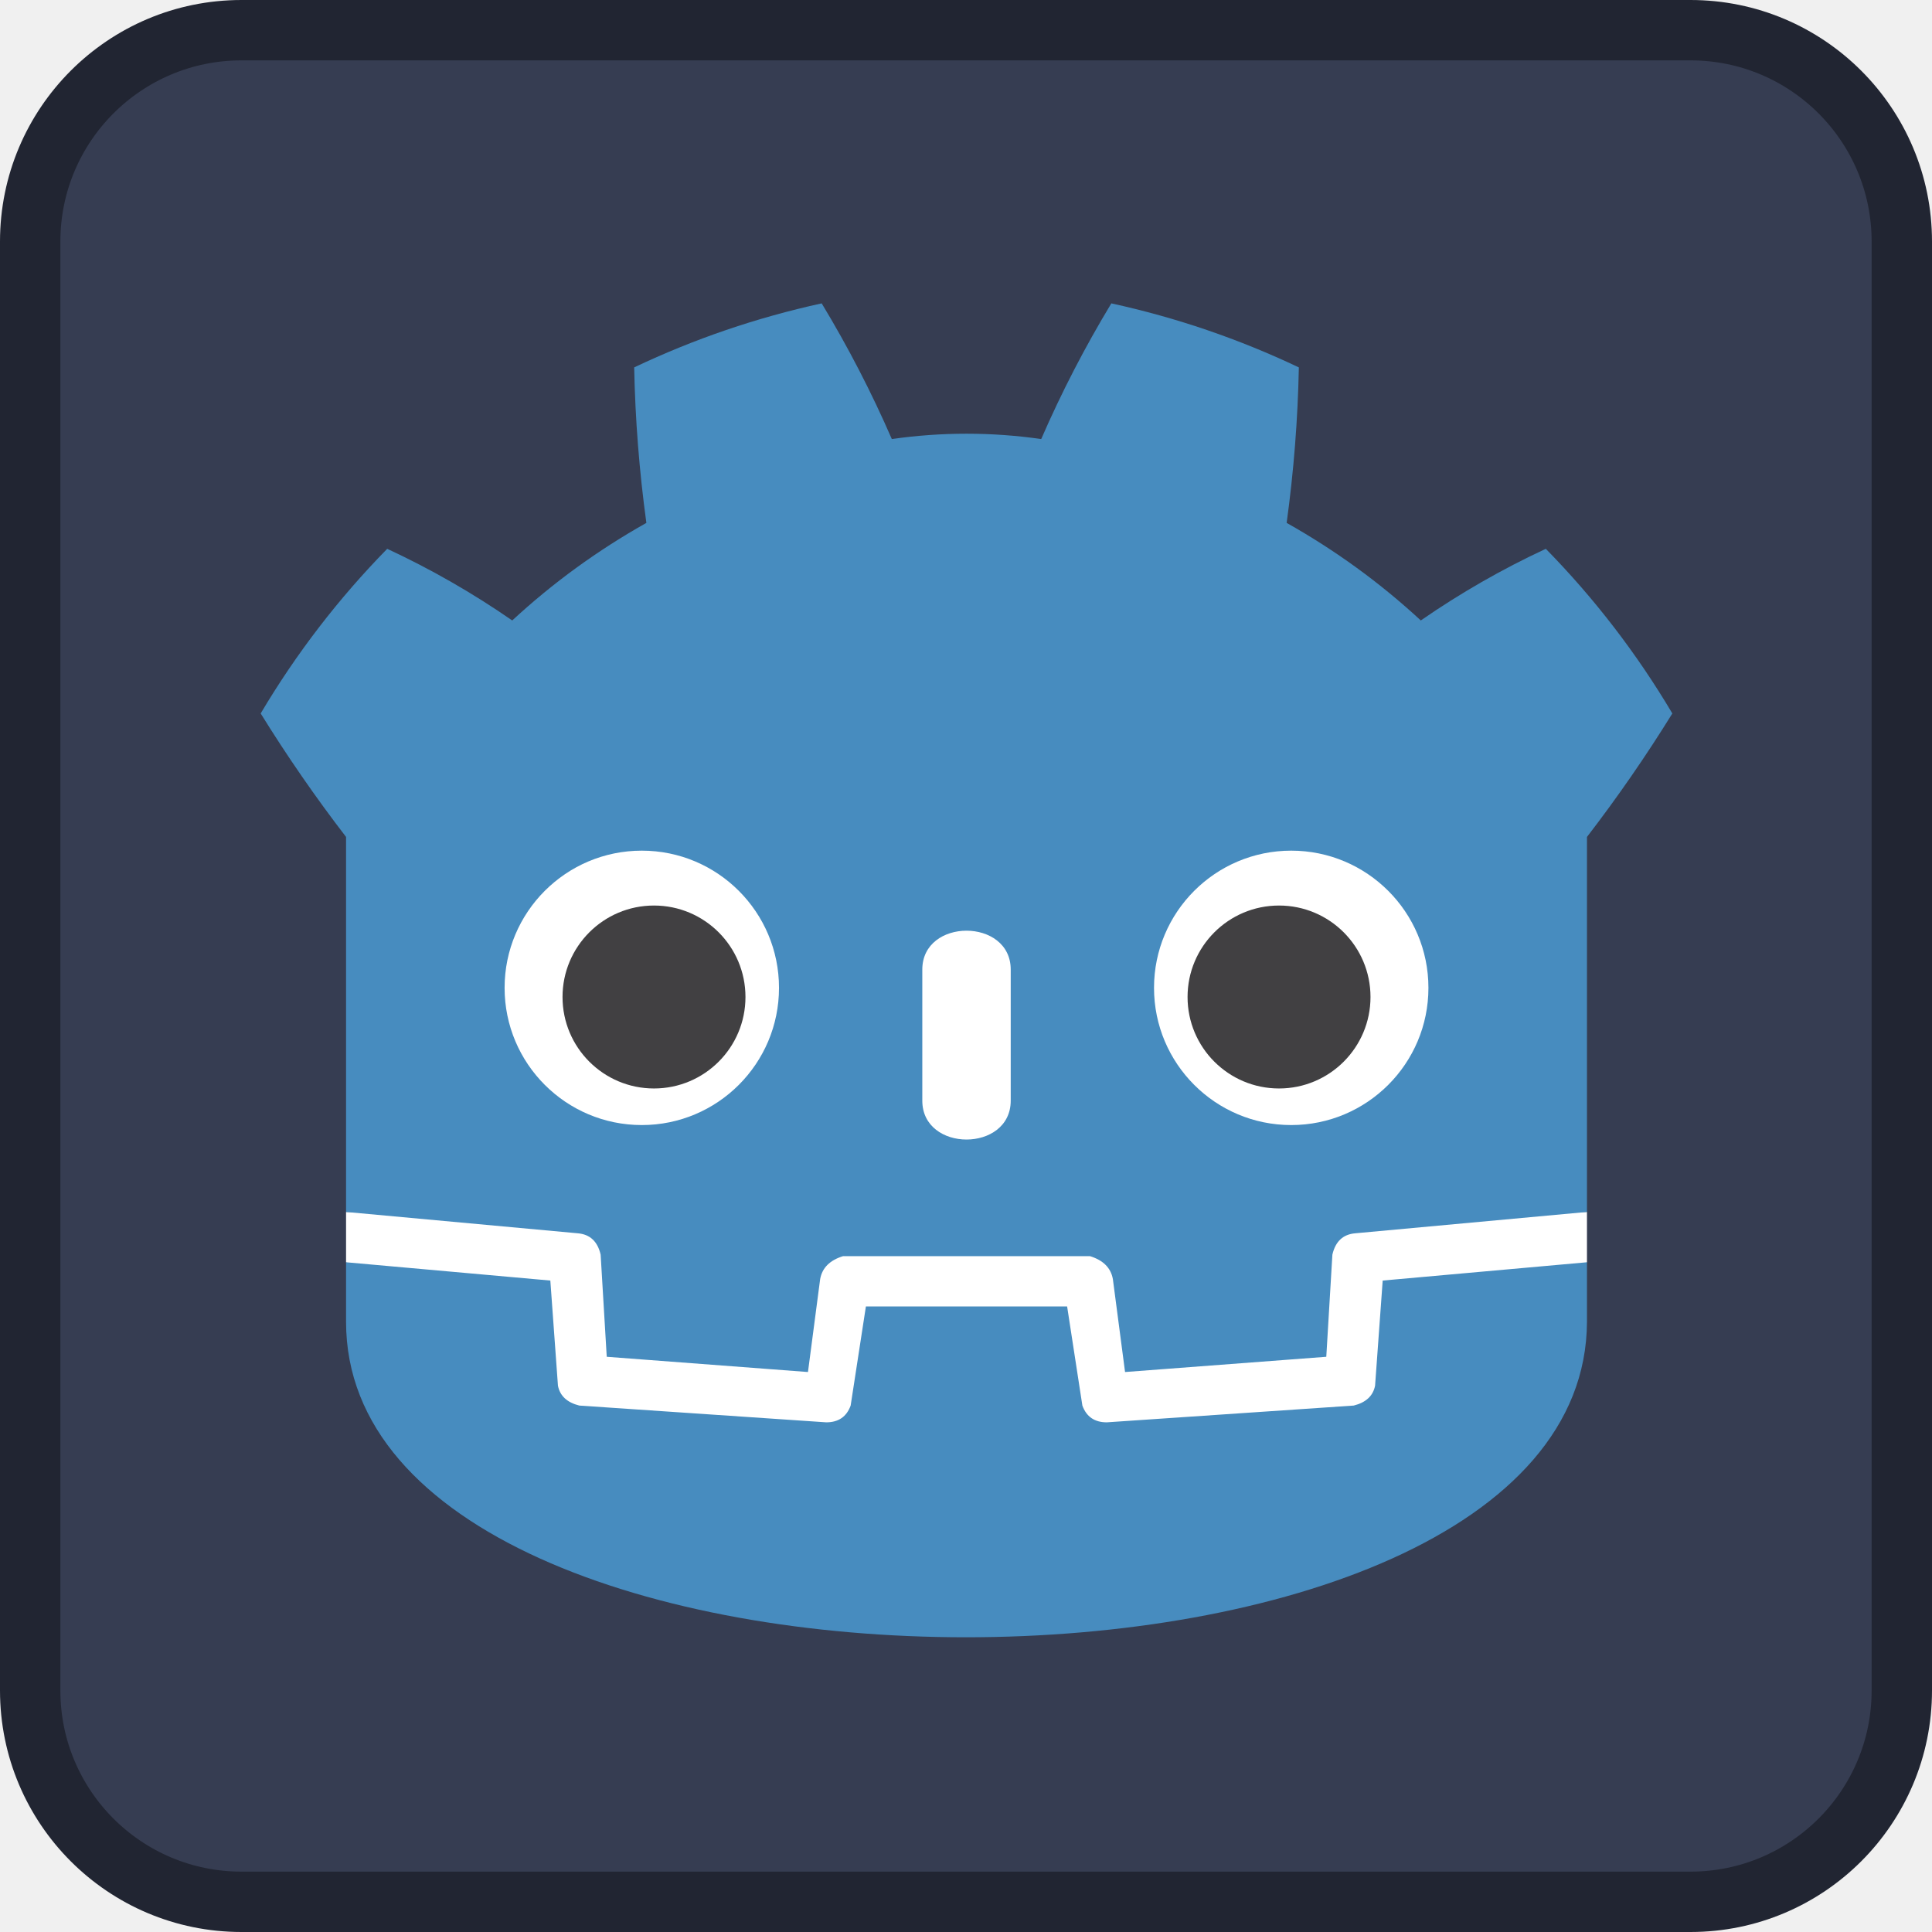
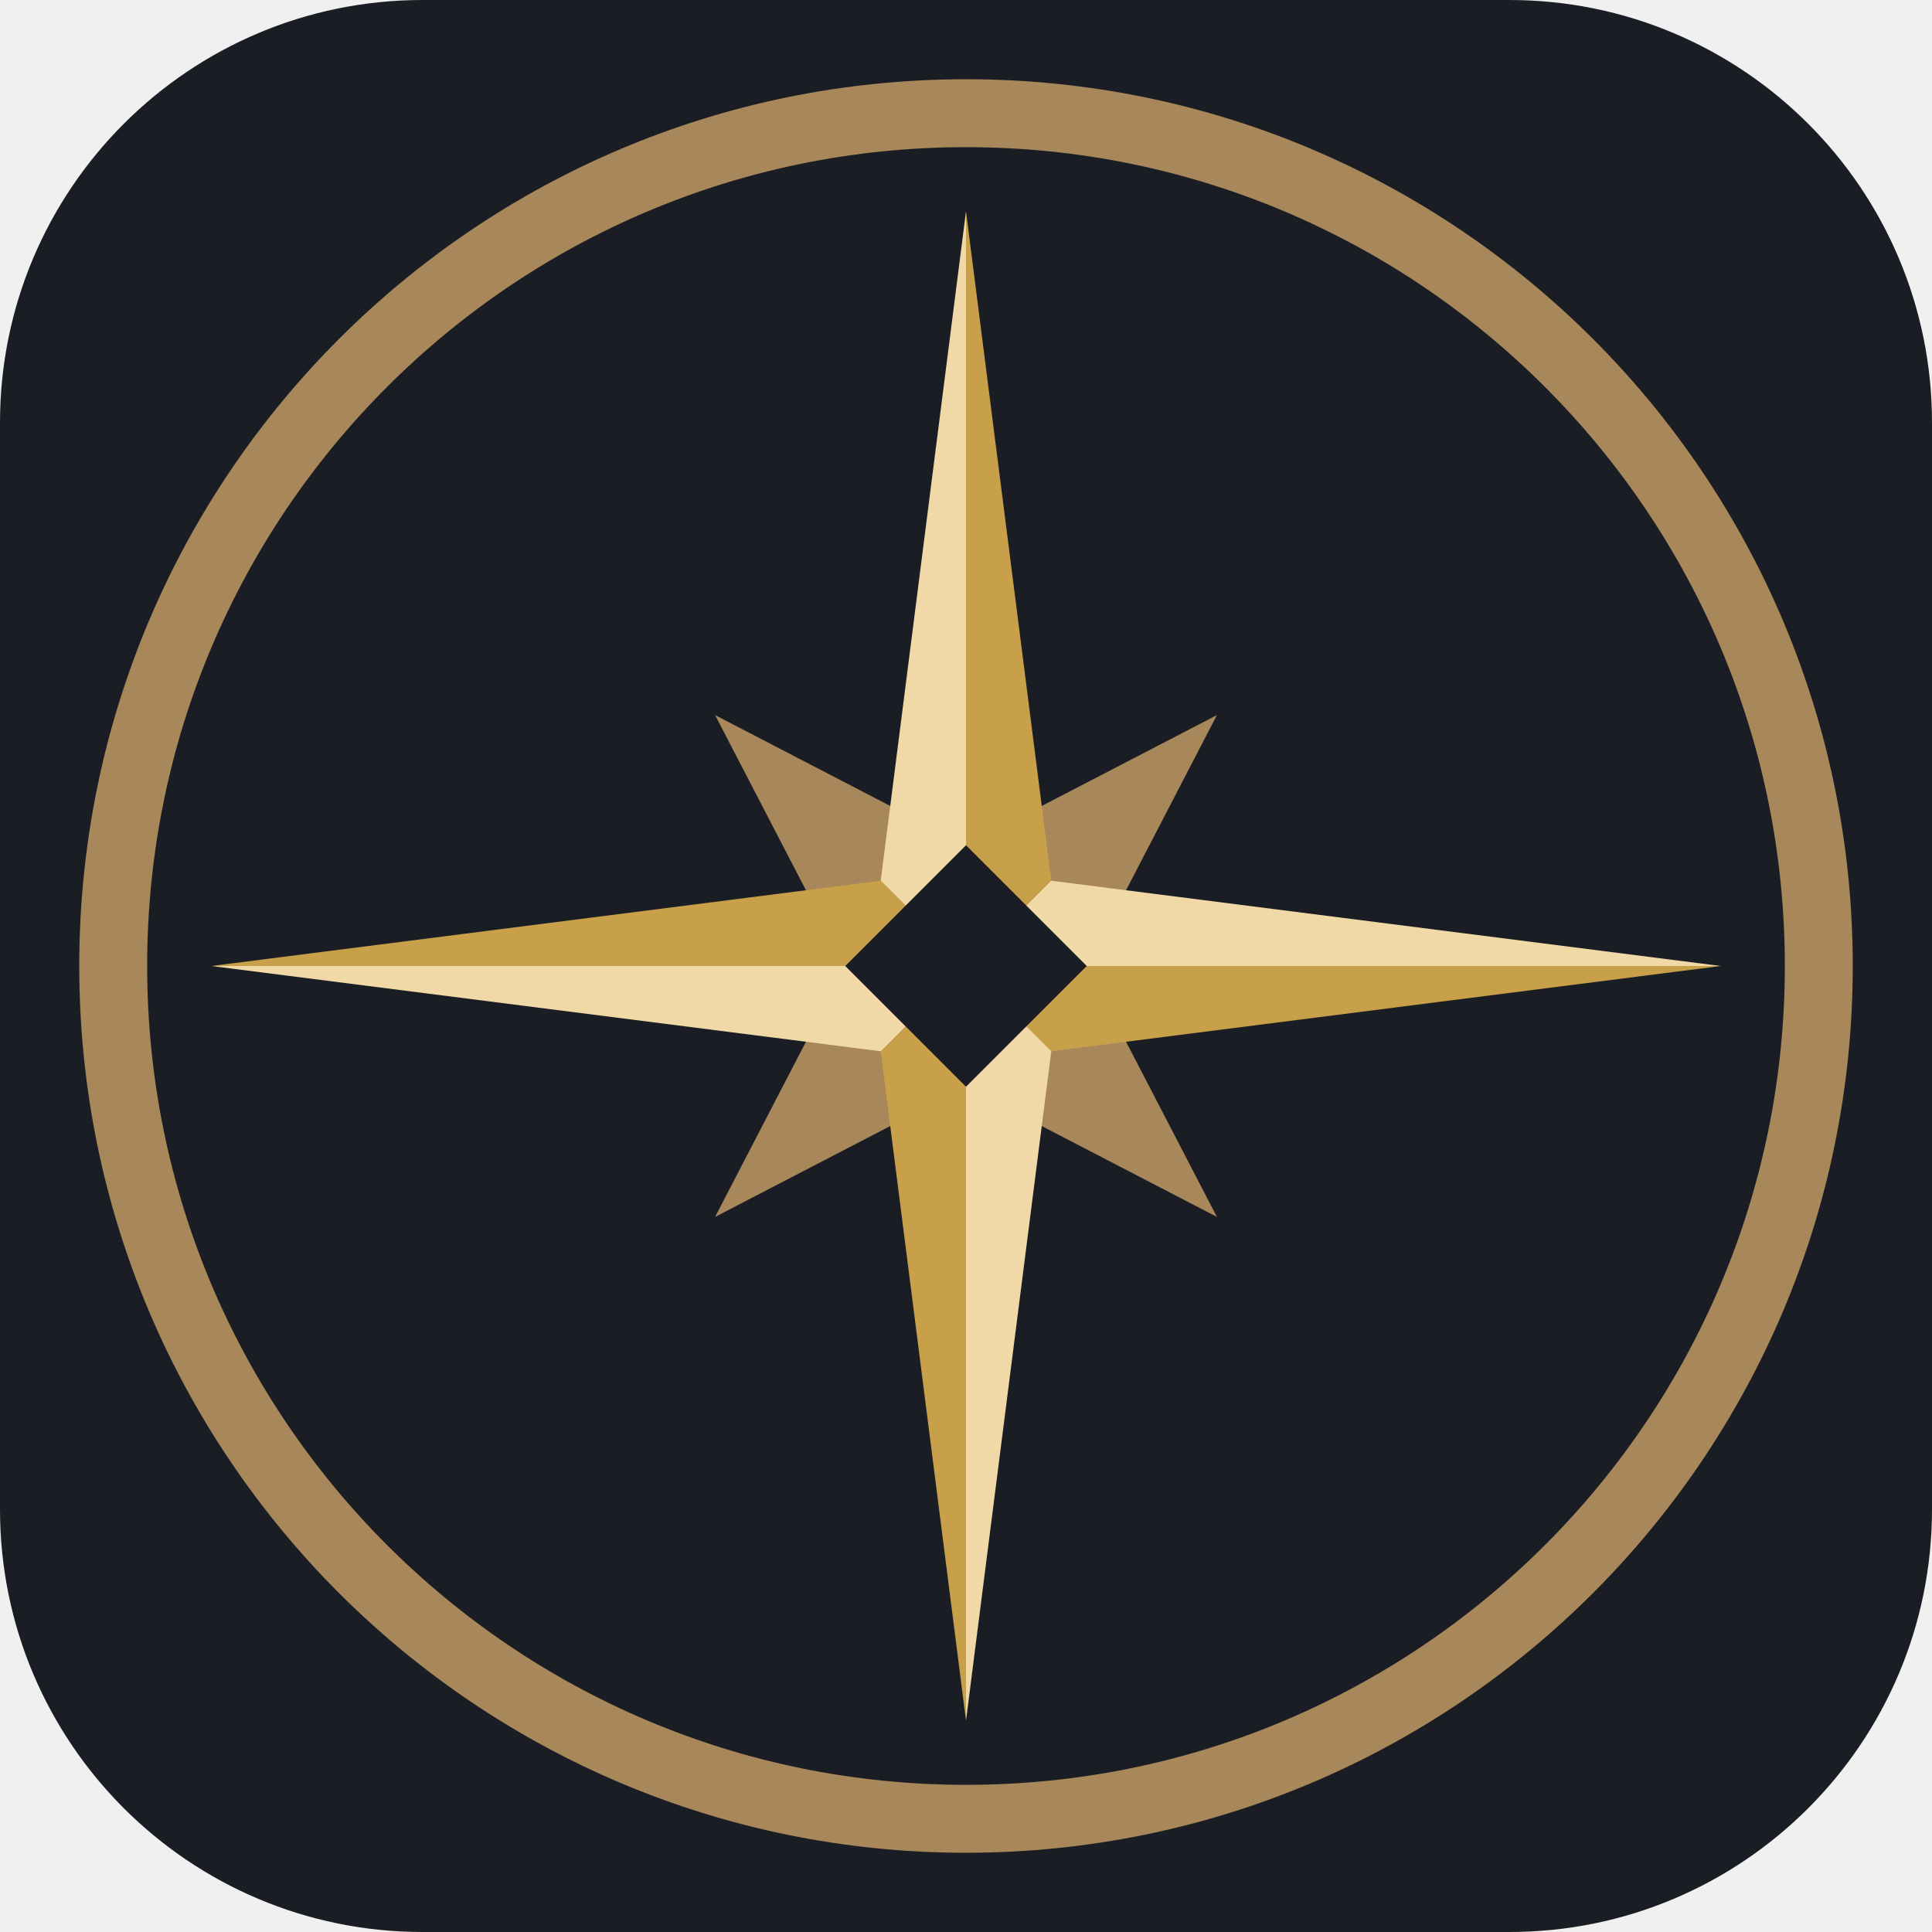
- <svg xmlns="http://www.w3.org/2000/svg" width="128" height="128">
-   <rect width="124" height="124" x="2" y="2" fill="#363d52" stroke="#212532" stroke-width="4" rx="14" />
-   <g fill="#fff" transform="translate(12.322 12.322)scale(.101)">
-     <path d="M105 673v33q407 354 814 0v-33z" />
-     <path fill="#478cbf" d="m105 673 152 14q12 1 15 14l4 67 132 10 8-61q2-11 15-15h162q13 4 15 15l8 61 132-10 4-67q3-13 15-14l152-14V427q30-39 56-81-35-59-83-108-43 20-82 47-40-37-88-64 7-51 8-102-59-28-123-42-26 43-46 89-49-7-98 0-20-46-46-89-64 14-123 42 1 51 8 102-48 27-88 64-39-27-82-47-48 49-83 108 26 42 56 81zm0 33v39c0 276 813 276 814 0v-39l-134 12-5 69q-2 10-14 13l-162 11q-12 0-16-11l-10-65H446l-10 65q-4 11-16 11l-162-11q-12-3-14-13l-5-69z" />
-     <path d="M483 600c0 34 58 34 58 0v-86c0-34-58-34-58 0z" />
-     <circle cx="725" cy="526" r="90" />
-     <circle cx="299" cy="526" r="90" />
-   </g>
-   <g fill="#414042" transform="translate(12.322 12.322)scale(.101)">
-     <circle cx="307" cy="532" r="60" />
-     <circle cx="717" cy="532" r="60" />
+ <svg xmlns="http://www.w3.org/2000/svg" viewBox="0 0 512 512" width="512" height="512" role="img">
+   <rect x="0" y="0" width="512" height="512" rx="112" fill="#1A1E24" />
+   <circle cx="256" cy="256" r="226.0" fill="none" stroke="#A8875A" stroke-width="18" />
+   <defs>
+     <mask id="calado">
+       <rect x="0" y="0" width="2000" height="2000" fill="#fff" />
+       <path d="M256 224.0 L288.0 256 L256 288.0 L224.0 256 Z" fill="#000" />
+     </mask>
+   </defs>
+   <g mask="url(#calado)">
+     <path fill="#A8875A" d="M322.5 189.5 L288.0 256.0 L256.0 256.0 L256.0 224.0 Z" />
+     <path fill="#A8875A" d="M322.5 322.5 L256.0 288.0 L256.0 256.0 L288.0 256.0 Z" />
+     <path fill="#A8875A" d="M189.5 322.5 L224.0 256.0 L256.0 256.0 L256.0 288.0 Z" />
+     <path fill="#A8875A" d="M189.5 189.5 L256.0 224.0 L256.0 256.0 L224.0 256.0 Z" />
+     <path fill="#F0D9A6" d="M256.0 56.0 L233.4 233.4 L256 256 Z" />
+     <path fill="#C9A04A" d="M256.0 56.0 L278.6 233.4 L256 256 Z" />
+     <path fill="#F0D9A6" d="M456.0 256.0 L278.6 233.4 L256 256 Z" />
+     <path fill="#C9A04A" d="M456.0 256.0 L278.6 278.6 L256 256 Z" />
+     <path fill="#F0D9A6" d="M256.0 456.0 L278.6 278.6 L256 256 Z" />
+     <path fill="#C9A04A" d="M256.0 456.0 L233.4 278.6 L256 256 Z" />
+     <path fill="#F0D9A6" d="M56.0 256.0 L233.4 278.6 L256 256 Z" />
+     <path fill="#C9A04A" d="M56.0 256.0 L233.4 233.4 L256 256 Z" />
  </g>
</svg>
